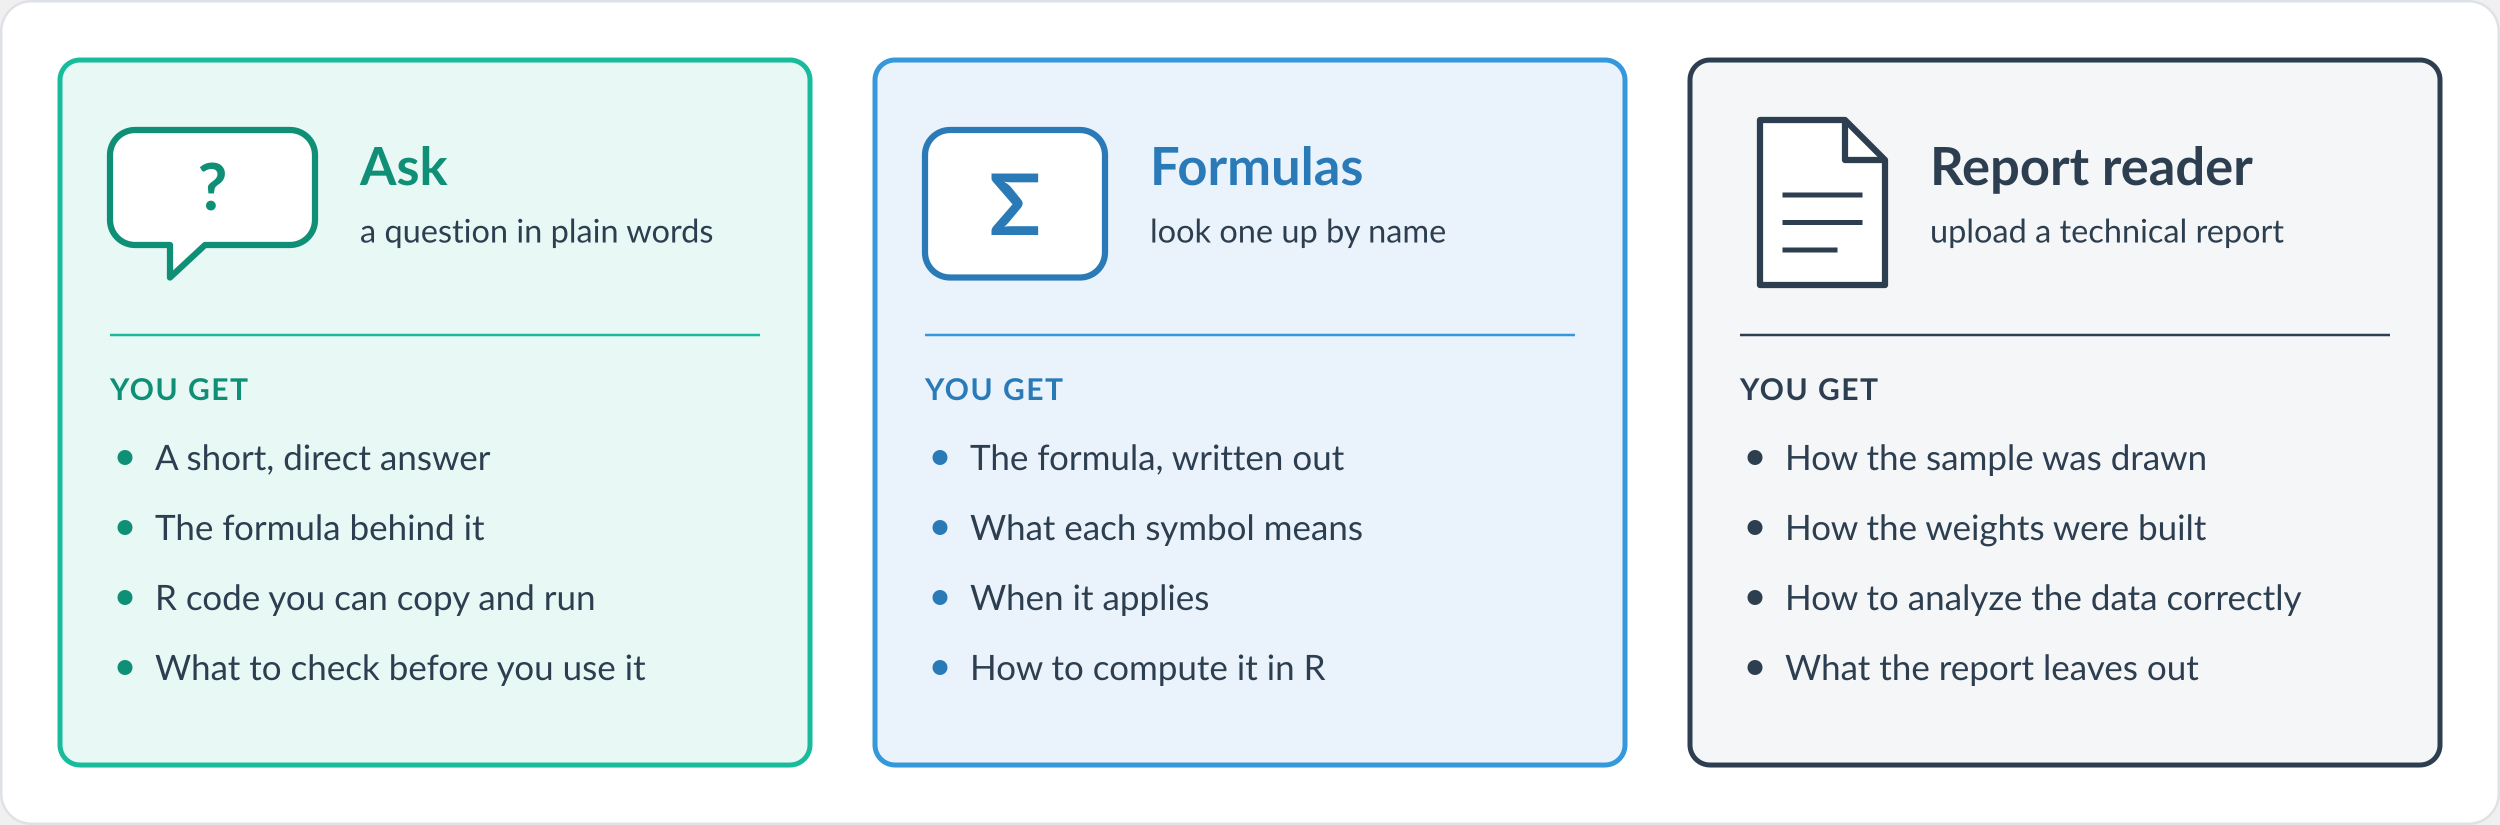
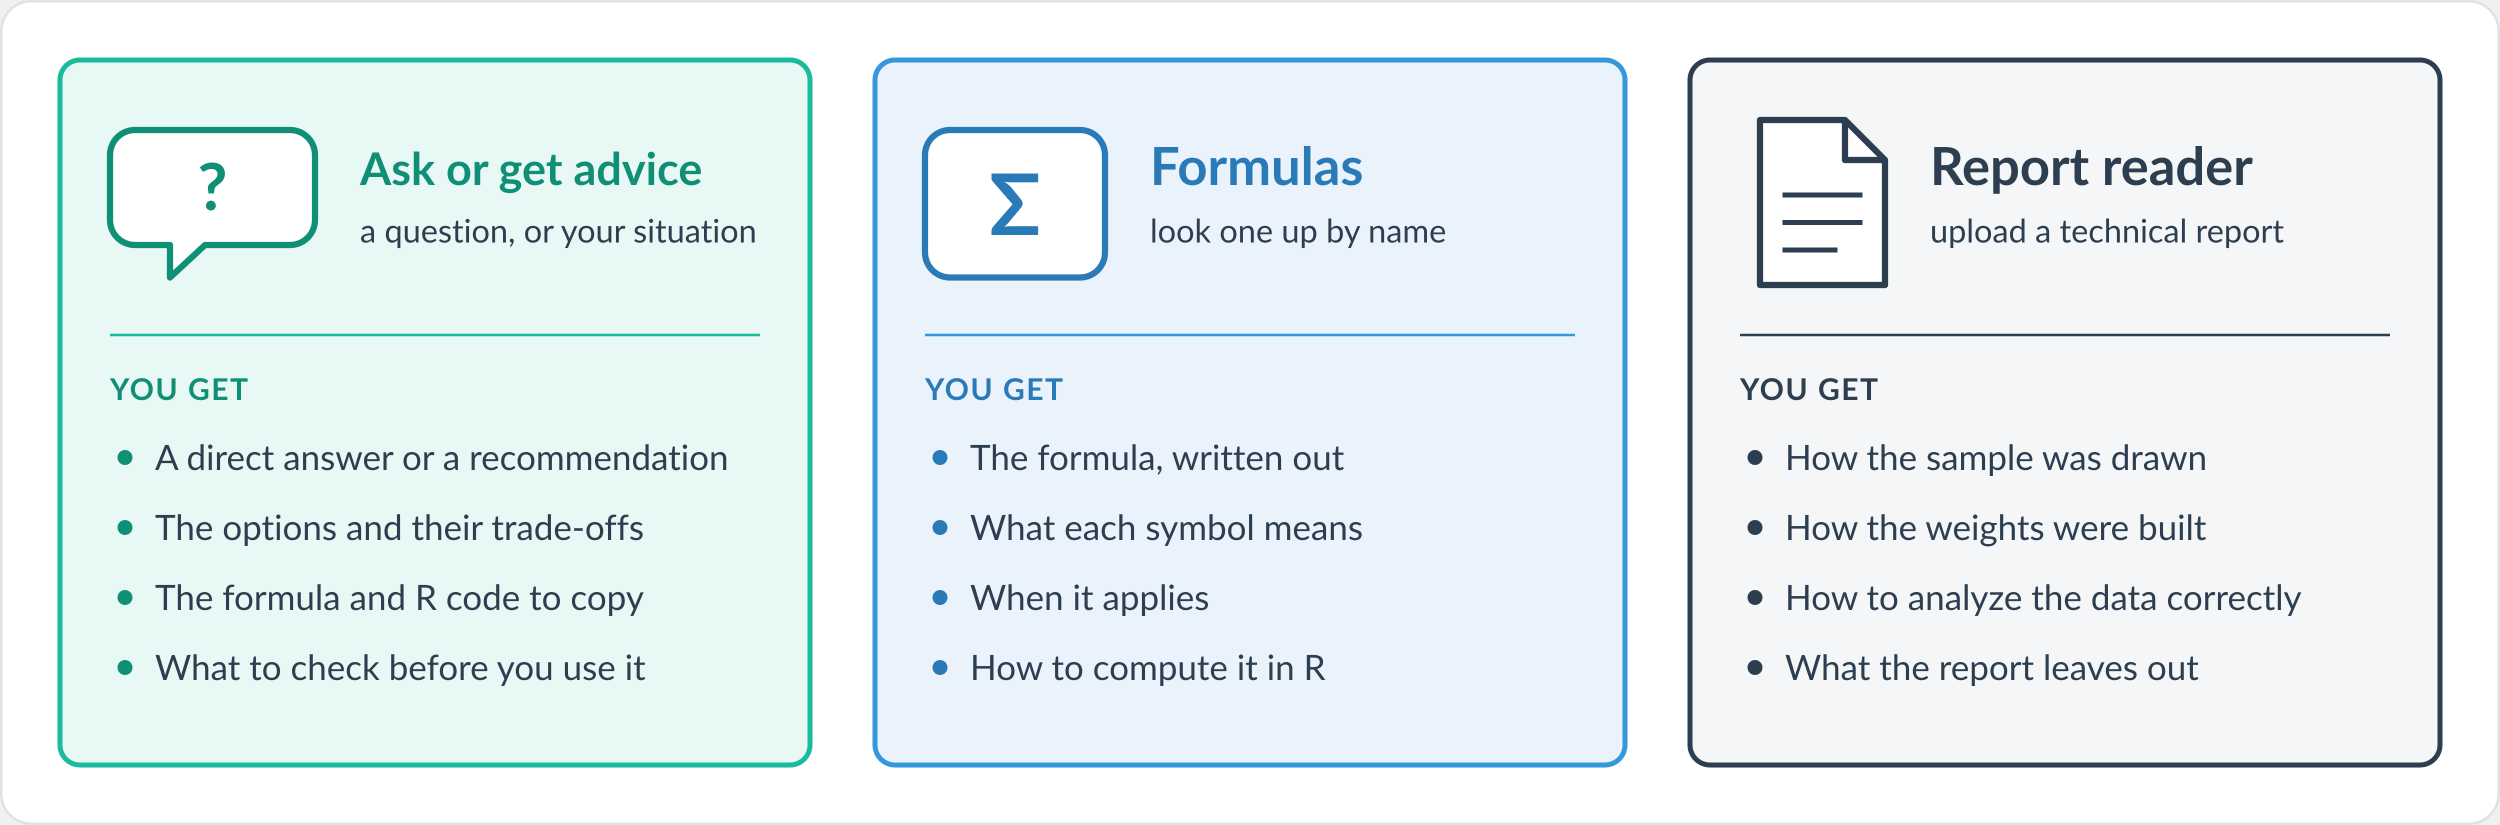
<svg xmlns="http://www.w3.org/2000/svg" viewBox="0 0 1000 330" role="img" aria-labelledby="wt wd" font-family="Lato, 'Segoe UI', system-ui, -apple-system, sans-serif">
  <rect x="0.5" y="0.5" width="999" height="329" rx="12" fill="#ffffff" stroke="#dee2e6" />
  <rect x="24" y="24" width="300" height="282" rx="8" fill="#e8f8f5" stroke="#18bc9c" stroke-width="2" />
  <path d="M54,52 h62 a10,10 0 0 1 10,10 v26 a10,10 0 0 1 -10,10 h-34 l-14,13 v-13 h-14 a10,10 0 0 1 -10,-10 v-26 a10,10 0 0 1 10,-10 z" fill="#ffffff" stroke="#0f8f75" stroke-width="2.5" stroke-linejoin="round" />
  <text x="85" y="84" text-anchor="middle" font-size="26px" font-weight="700" fill="#0f8f75">?</text>
-   <text x="144" y="74" font-size="21px" font-weight="700" fill="#0f8f75">Ask</text>
-   <text x="144" y="97" font-size="13px" fill="#2c3e50">a question in plain words</text>
+   <text x="144" y="74" font-size="18px" font-weight="700" fill="#0f8f75">Ask or get advice</text>
+   <text x="144" y="97" font-size="13px" fill="#2c3e50">a question, or your situation</text>
  <line x1="44" y1="134" x2="304" y2="134" stroke="#18bc9c" stroke-width="1" />
  <text x="44" y="160" font-size="12px" font-weight="700" fill="#0f8f75" letter-spacing="0.6">YOU GET</text>
  <g font-size="14px" fill="#2c3e50">
    <circle cx="50" cy="183" r="3" fill="#0f8f75" />
-     <text x="62" y="188">A short, direct answer</text>
+     <text x="62" y="188">A direct answer or a recommendation</text>
    <circle cx="50" cy="211" r="3" fill="#0f8f75" />
-     <text x="62" y="216">The formula behind it</text>
+     <text x="62" y="216">The options and their trade-offs</text>
    <circle cx="50" cy="239" r="3" fill="#0f8f75" />
-     <text x="62" y="244">R code you can copy and run</text>
+     <text x="62" y="244">The formula and R code to copy</text>
    <circle cx="50" cy="267" r="3" fill="#0f8f75" />
    <text x="62" y="272">What to check before you use it</text>
  </g>
  <rect x="350" y="24" width="300" height="282" rx="8" fill="#eaf3fb" stroke="#3498db" stroke-width="2" />
  <rect x="370" y="52" width="72" height="59" rx="10" fill="#ffffff" stroke="#2a7ab8" stroke-width="2.5" />
  <text x="406" y="94" text-anchor="middle" font-size="34px" font-weight="700" fill="#2a7ab8">Σ</text>
  <text x="460" y="74" font-size="21px" font-weight="700" fill="#2a7ab8">Formulas</text>
  <text x="460" y="97" font-size="13px" fill="#2c3e50">look one up by name</text>
  <line x1="370" y1="134" x2="630" y2="134" stroke="#3498db" stroke-width="1" />
  <text x="370" y="160" font-size="12px" font-weight="700" fill="#2a7ab8" letter-spacing="0.6">YOU GET</text>
  <g font-size="14px" fill="#2c3e50">
    <circle cx="376" cy="183" r="3" fill="#2a7ab8" />
    <text x="388" y="188">The formula, written out</text>
    <circle cx="376" cy="211" r="3" fill="#2a7ab8" />
    <text x="388" y="216">What each symbol means</text>
    <circle cx="376" cy="239" r="3" fill="#2a7ab8" />
    <text x="388" y="244">When it applies</text>
    <circle cx="376" cy="267" r="3" fill="#2a7ab8" />
    <text x="388" y="272">How to compute it in R</text>
  </g>
  <rect x="676" y="24" width="300" height="282" rx="8" fill="#f4f6f7" stroke="#2c3e50" stroke-width="2" />
  <path d="M704,48 h34 l16,16 v50 h-50 z" fill="#ffffff" stroke="#2c3e50" stroke-width="2.5" stroke-linejoin="round" />
  <path d="M738,48 v16 h16" fill="none" stroke="#2c3e50" stroke-width="2.5" stroke-linejoin="round" />
  <g stroke="#2c3e50" stroke-width="2">
    <line x1="713" y1="78" x2="745" y2="78" />
    <line x1="713" y1="89" x2="745" y2="89" />
    <line x1="713" y1="100" x2="735" y2="100" />
  </g>
  <text x="772" y="74" font-size="21px" font-weight="700" fill="#2c3e50">Report reader</text>
  <text x="772" y="97" font-size="13px" fill="#2c3e50">upload a technical report</text>
  <line x1="696" y1="134" x2="956" y2="134" stroke="#2c3e50" stroke-width="1" />
  <text x="696" y="160" font-size="12px" font-weight="700" fill="#2c3e50" letter-spacing="0.6">YOU GET</text>
  <g font-size="14px" fill="#2c3e50">
    <circle cx="702" cy="183" r="3" fill="#2c3e50" />
    <text x="714" y="188">How the sample was drawn</text>
    <circle cx="702" cy="211" r="3" fill="#2c3e50" />
    <text x="714" y="216">How the weights were built</text>
    <circle cx="702" cy="239" r="3" fill="#2c3e50" />
    <text x="714" y="244">How to analyze the data correctly</text>
    <circle cx="702" cy="267" r="3" fill="#2c3e50" />
    <text x="714" y="272">What the report leaves out</text>
  </g>
</svg>
